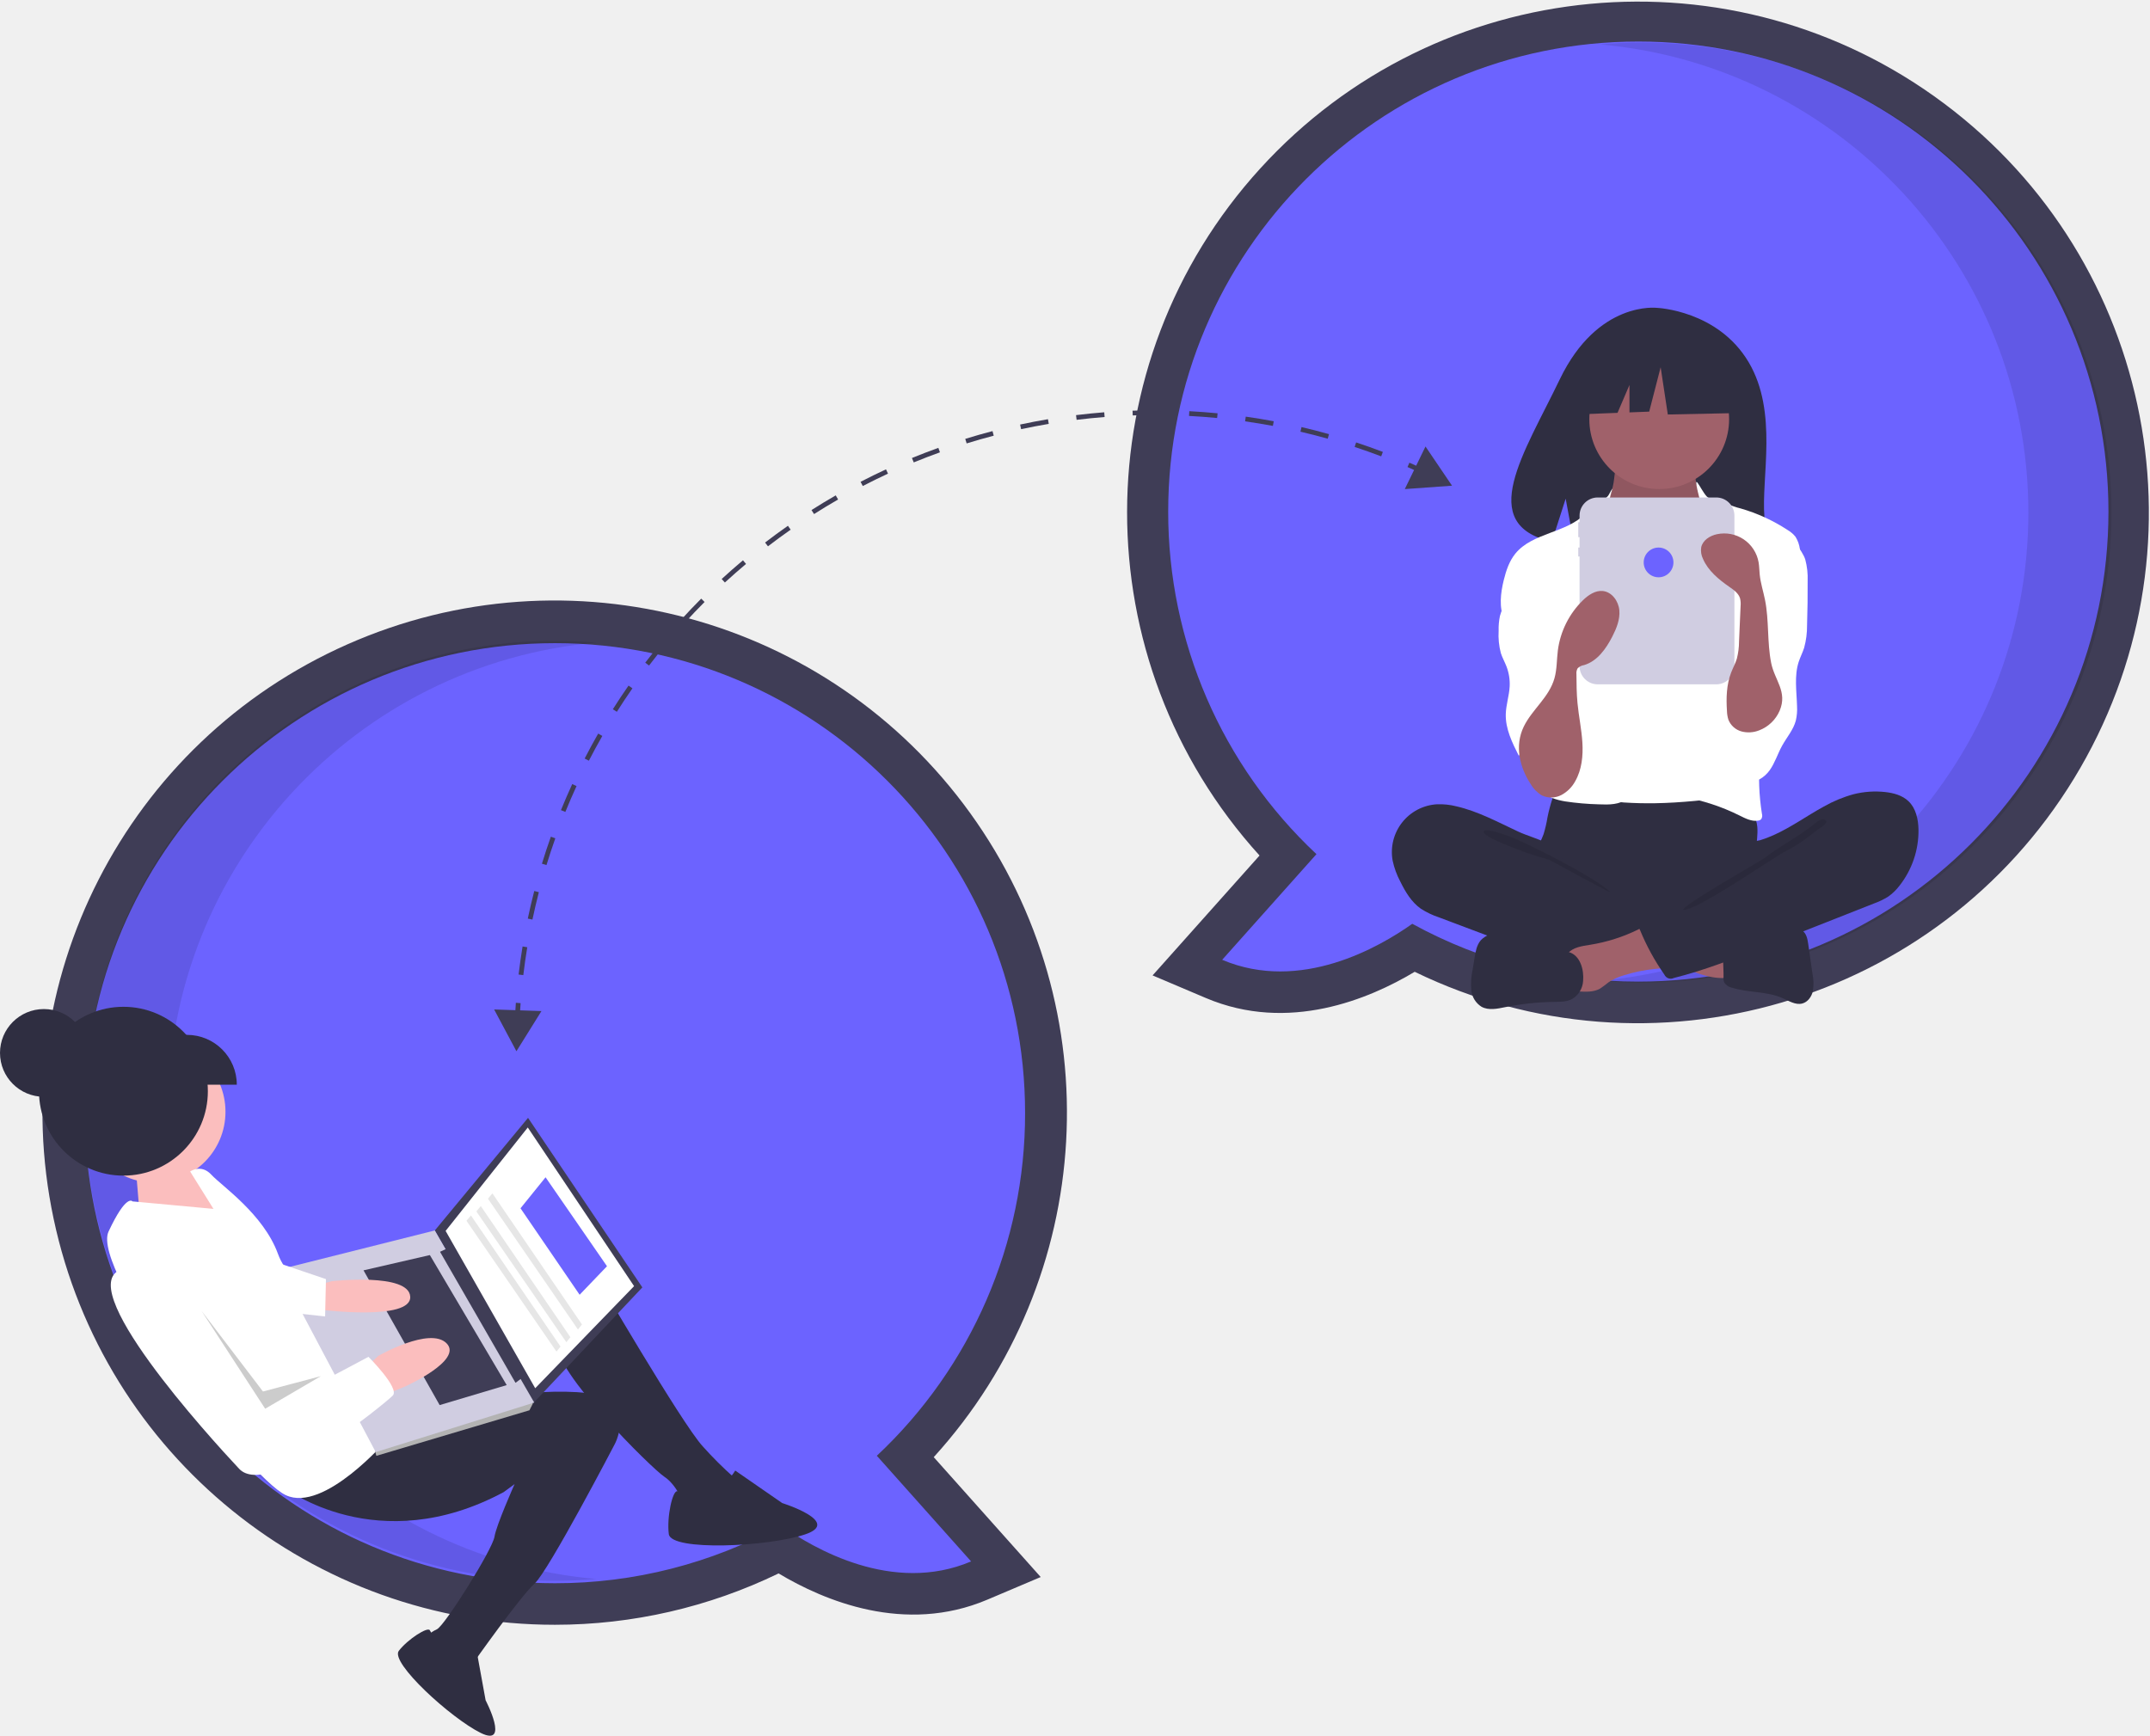
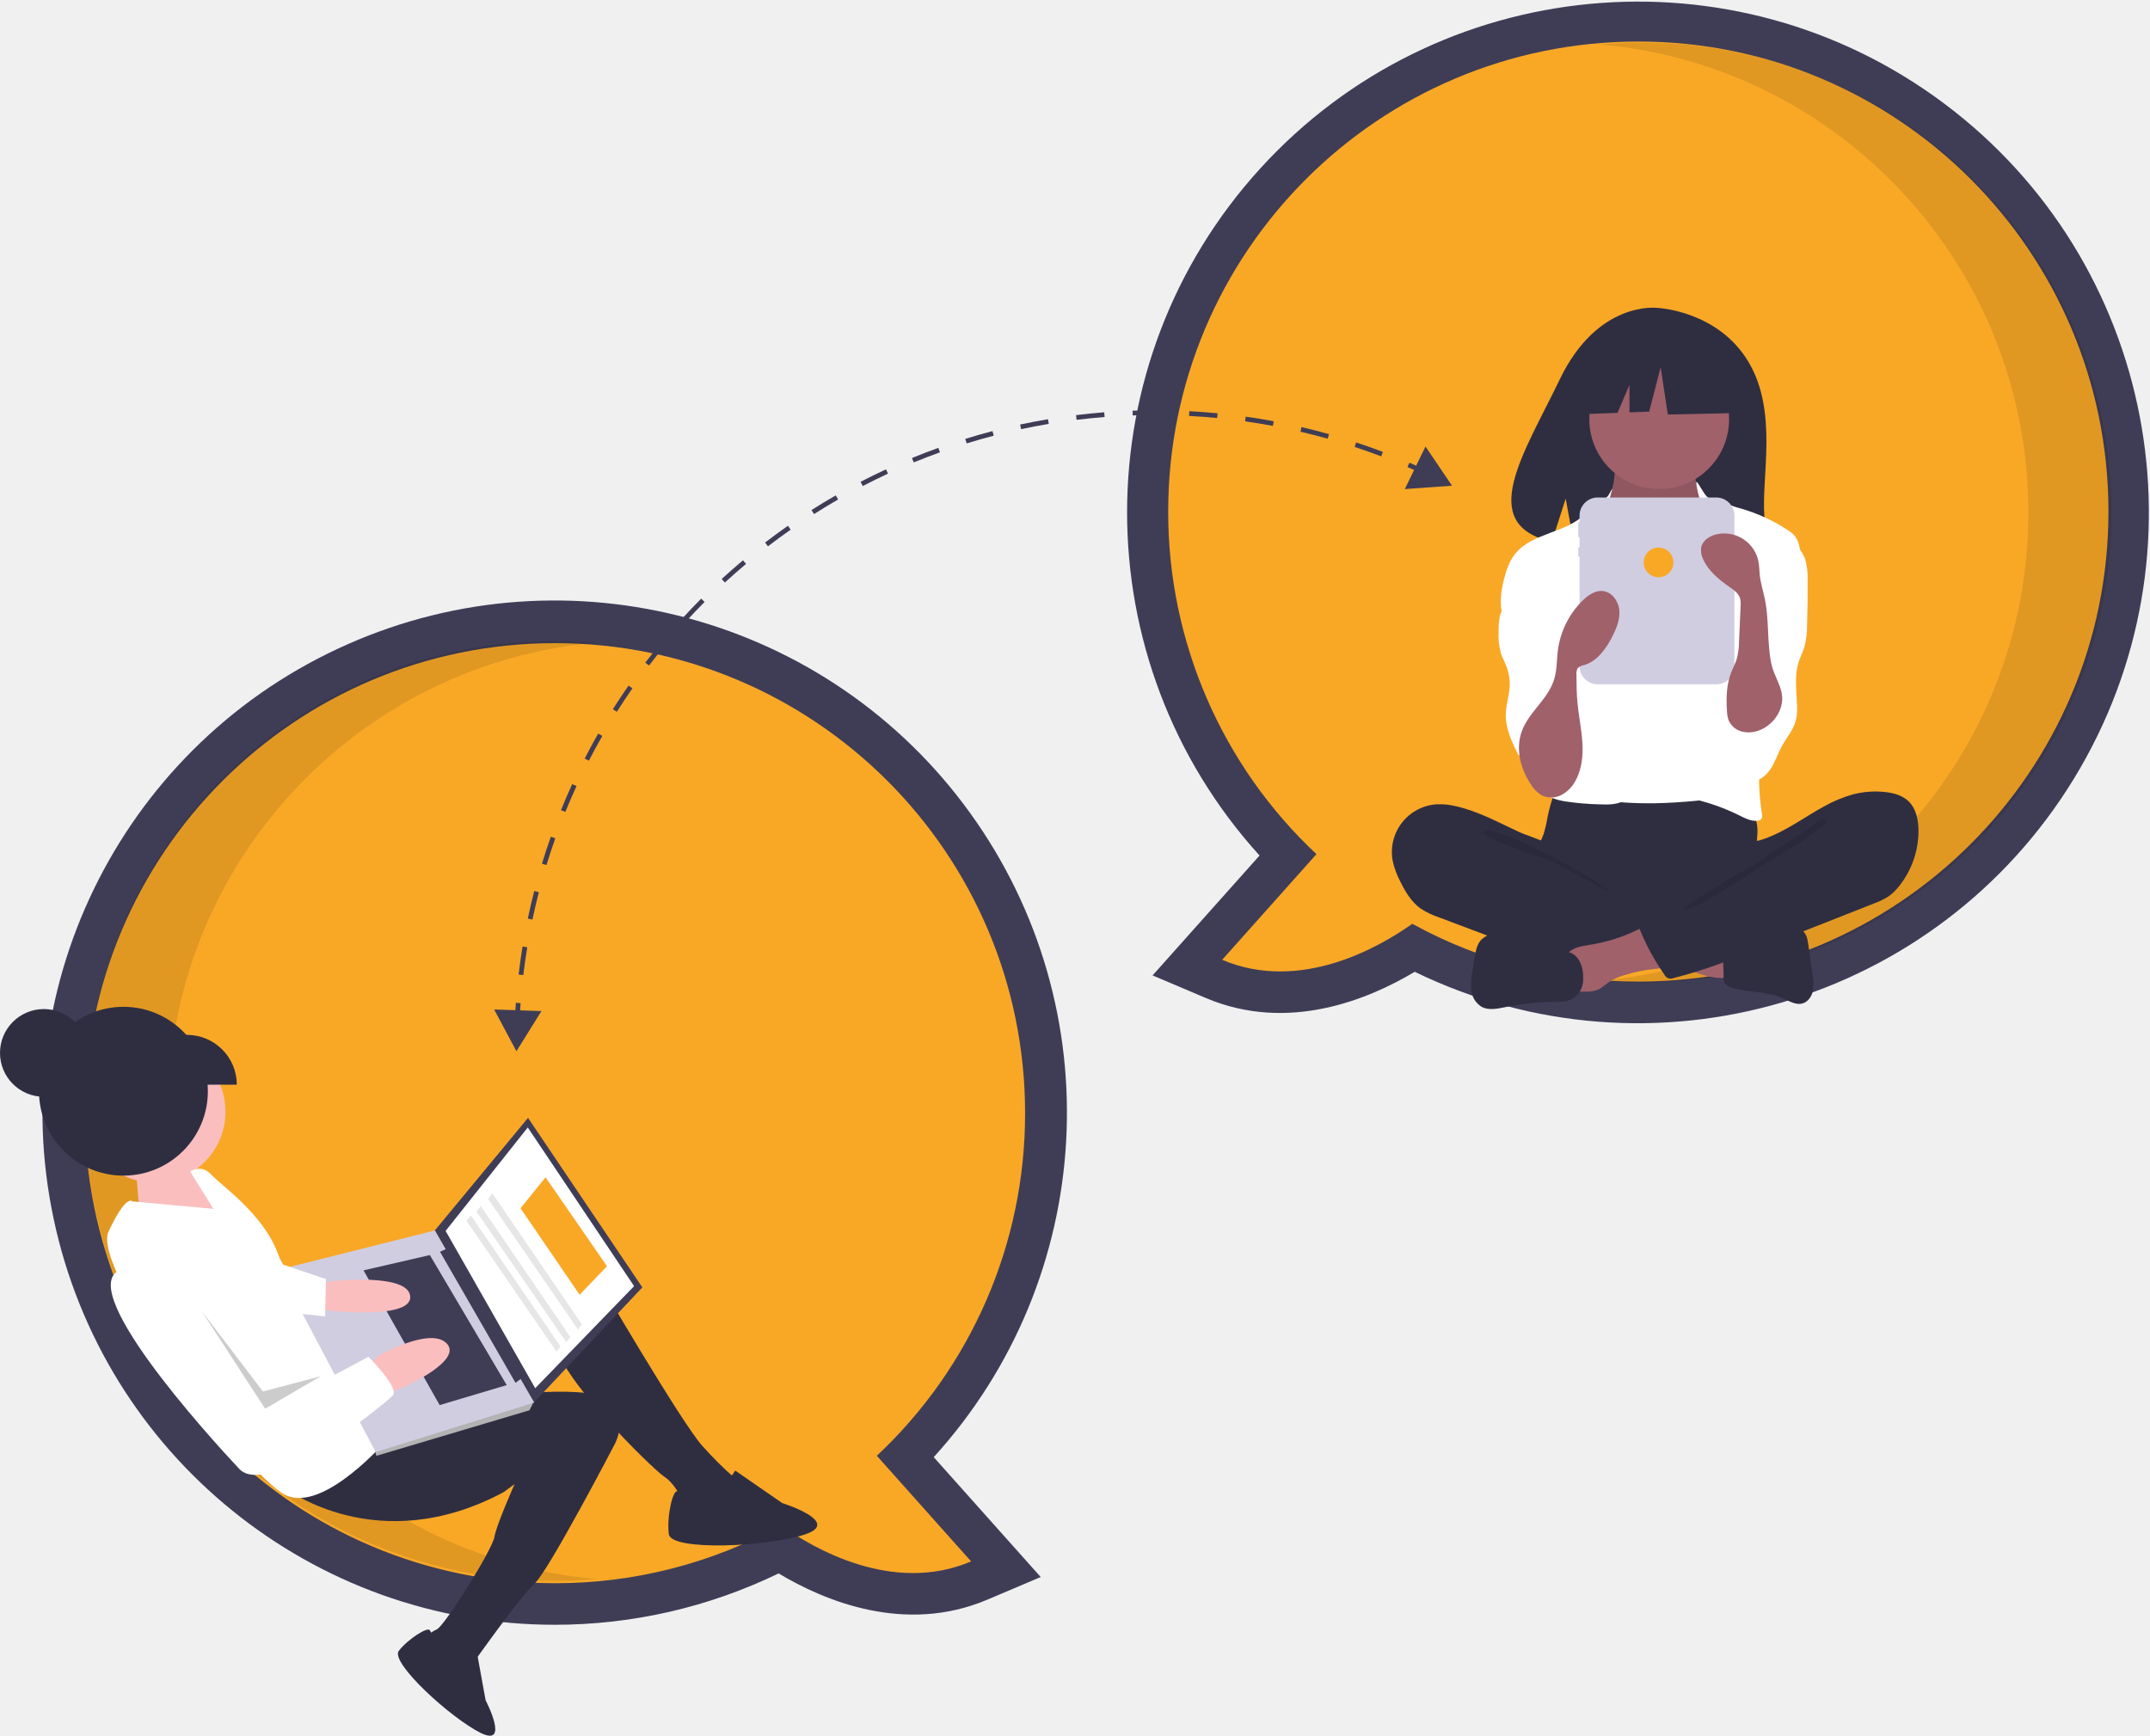
<svg xmlns="http://www.w3.org/2000/svg" data-name="Layer 1" width="883.929" height="713.746" viewBox="0 0 883.929 713.746">
  <path d="M739.66,492.741c-18.647,11.183-51.869,25.196-85.819,10.795l-21.946-9.309,43.978-49.299a210.034,210.034,0,1,1,63.787,47.813Zm-84.262-189.247A174.541,174.541,0,0,0,710.97,431.911l12.131,11.4-27.674,31.021c14.415-2.925,26.97-10.723,33.336-15.252l8.735-6.216,9.395,5.162a176.343,176.343,0,0,0,84.706,21.667c97.157,0,176.2-79.043,176.2-176.2,0-97.157-79.043-176.2-176.2-176.2S655.398,206.337,655.398,303.494Z" transform="translate(-158.0354 -93.12723)" fill="#3f3d56" />
-   <path d="M638.315,303.494c0-106.747,86.536-193.283,193.283-193.283s193.283,86.536,193.283,193.283S938.346,496.777,831.598,496.777A192.403,192.403,0,0,1,738.666,473c-13.361,9.506-45.955,28.468-78.154,14.809l38.759-43.448A192.735,192.735,0,0,1,638.315,303.494Z" transform="translate(-158.0354 -93.12723)" fill="#6c63ff" />
+   <path d="M638.315,303.494c0-106.747,86.536-193.283,193.283-193.283s193.283,86.536,193.283,193.283S938.346,496.777,831.598,496.777A192.403,192.403,0,0,1,738.666,473c-13.361,9.506-45.955,28.468-78.154,14.809l38.759-43.448A192.735,192.735,0,0,1,638.315,303.494Z" transform="translate(-158.0354 -93.12723)" fill="#f9a826" />
  <path d="M991.955,303.912c0-100.989-77.456-183.874-176.2-192.523,5.63-.493,11.325-.76,17.083-.76,106.747,0,193.283,86.536,193.283,193.283S939.585,497.196,832.838,497.196c-5.749,0-11.434-.27-17.056-.762C914.512,487.771,991.955,404.892,991.955,303.912Z" transform="translate(-158.0354 -93.12723)" opacity="0.1" style="isolation:isolate" />
  <path d="M386.198,761.252A210.59,210.59,0,1,1,541.923,692.32l43.978,49.299-21.946,9.309c-33.95,14.401-67.172.388-85.819-10.795A210.856,210.856,0,0,1,386.198,761.252Zm0-386.566c-97.157,0-176.2,79.043-176.2,176.2,0,97.157,79.043,176.2,176.2,176.2a176.343,176.343,0,0,0,84.706-21.667l9.395-5.162,8.735,6.215c6.366,4.529,18.921,12.327,33.336,15.252l-27.674-31.021,12.131-11.4a174.541,174.541,0,0,0,55.572-128.418C562.398,453.729,483.355,374.686,386.198,374.686Z" transform="translate(-158.0354 -93.12723)" fill="#3f3d56" />
-   <path d="M579.481,550.885c0-106.747-86.536-193.283-193.283-193.283S192.915,444.138,192.915,550.885s86.536,193.283,193.283,193.283a192.404,192.404,0,0,0,92.932-23.777c13.361,9.506,45.955,28.468,78.154,14.809L518.525,691.753A192.735,192.735,0,0,0,579.481,550.885Z" transform="translate(-158.0354 -93.12723)" fill="#6c63ff" />
+   <path d="M579.481,550.885c0-106.747-86.536-193.283-193.283-193.283S192.915,444.138,192.915,550.885s86.536,193.283,193.283,193.283a192.404,192.404,0,0,0,92.932-23.777c13.361,9.506,45.955,28.468,78.154,14.809L518.525,691.753A192.735,192.735,0,0,0,579.481,550.885Z" transform="translate(-158.0354 -93.12723)" fill="#f9a826" />
  <path d="M227.081,549.909c0-100.989,77.456-183.874,176.2-192.523-5.63-.493-11.325-.76-17.083-.76-106.747,0-193.283,86.536-193.283,193.283s86.536,193.283,193.283,193.283c5.749,0,11.434-.27,17.056-.762C304.523,733.768,227.081,650.889,227.081,549.909Z" transform="translate(-158.0354 -93.12723)" opacity="0.1" style="isolation:isolate" />
  <path d="M876.973,242.088c-12.646-21.368-37.666-22.364-37.666-22.364s-24.38-3.118-40.02,29.426c-14.577,30.334-34.696,59.621-3.239,66.722l5.682-17.685,3.519,19.002a123.082,123.082,0,0,0,13.459.23c33.688-1.088,65.771.318,64.738-11.77C882.074,289.578,889.141,262.648,876.973,242.088Z" transform="translate(-158.0354 -93.12723)" fill="#2f2e41" />
  <path d="M794.253,429.219a49.883,49.883,0,0,1-1.613,6.944c-.791,2.225-2.013,4.283-2.737,6.531-2.306,7.166.891,15.156,5.998,20.688a33.759,33.759,0,0,0,16.459,9.774,67.152,67.152,0,0,0,14.145,1.486c13.146.446,26.631.845,39.088-3.38a67.914,67.914,0,0,0,11.356-5.159,8.502,8.502,0,0,0,2.947-2.32,8.109,8.109,0,0,0,1.063-4.76c-.028-5.573-1.158-11.118-.89-16.684.149-3.083.726-6.164.442-9.238a17.043,17.043,0,0,0-13.025-14.681c-3.534-.759-7.199-.345-10.797.001a275.284,275.284,0,0,1-28.099,1.256c-9.586-.061-19.112-1.524-28.65-1.677-2.821-.045-2.764.824-3.662,3.554A66.496,66.496,0,0,0,794.253,429.219Z" transform="translate(-158.0354 -93.12723)" fill="#2f2e41" />
  <path d="M821.456,291.605c-.461,2.412-.959,4.912-2.408,6.894-1.668,2.281-4.387,3.584-6.181,5.766-2.7,3.285-2.855,7.908-2.866,12.16-.01,3.917.069,8.096,2.254,11.348a19.831,19.831,0,0,0,5.684,5.011c8.193,5.521,17.046,11.141,26.924,11.324,4.093.075,8.481-.982,11.174-4.064a16.778,16.778,0,0,0,2.705-4.827,64.095,64.095,0,0,0,4.537-19.512,22.911,22.911,0,0,0-.864-9.373c-1.2-3.346-3.626-6.099-5.23-9.271A20.638,20.638,0,0,1,855.198,284.849a1.318,1.318,0,0,0-.07-.885,1.289,1.289,0,0,0-1.062-.43l-19.586-1.41a42.625,42.625,0,0,1-5.438-.622c-1.056-.215-3.845-1.714-4.851-1.315C822.327,280.924,821.838,289.605,821.456,291.605Z" transform="translate(-158.0354 -93.12723)" fill="#a0616a" />
  <path d="M821.456,292.217c-.461,2.412-.959,4.912-2.408,6.894-1.668,2.28-4.387,3.584-6.181,5.766-2.7,3.285-2.855,7.908-2.866,12.16-.01,3.917.069,8.096,2.254,11.348A19.831,19.831,0,0,0,817.938,333.396c8.193,5.521,17.046,11.141,26.924,11.324,4.093.075,8.481-.982,11.174-4.064a16.777,16.777,0,0,0,2.705-4.827,64.095,64.095,0,0,0,4.537-19.512,22.911,22.911,0,0,0-.864-9.373c-1.2-3.346-3.626-6.099-5.23-9.271A20.638,20.638,0,0,1,855.198,285.46a1.318,1.318,0,0,0-.07-.885,1.289,1.289,0,0,0-1.062-.431l-19.586-1.41a42.623,42.623,0,0,1-5.438-.622c-1.056-.215-3.845-1.714-4.851-1.315C822.327,281.535,821.838,290.217,821.456,292.217Z" transform="translate(-158.0354 -93.12723)" opacity="0.1" />
  <circle cx="682.151" cy="172.37" r="28.735" fill="#a0616a" />
  <path d="M825.486,329.856a17.623,17.623,0,0,0,5.047,4.033,15.859,15.859,0,0,0,6.305,1.201c5.18.146,10.795-.803,14.398-4.527,4.645-4.8,4.492-12.543,8.133-18.143a4.041,4.041,0,0,1,1.173-1.283,3.803,3.803,0,0,1,1.995-.459c4.598-.043,8.604,2.939,12.219,5.781a16.095,16.095,0,0,1,4.301,4.381,14.849,14.849,0,0,1,1.45,4.441c1.794,8.757,2.375,17.711,2.951,26.631.318,4.927.637,9.859.613,14.796-.078,16.266-3.859,32.26-7.618,48.086-.484,2.039-1.147,4.318-3.002,5.295a7.402,7.402,0,0,1-2.619.639c-10.769,1.265-21.559,2.531-32.401,2.698q-6.346.098-12.687-.307a6.834,6.834,0,0,1-2.137-.373,6.027,6.027,0,0,1-2.33-1.979c-5.864-7.39-6.21-17.606-6.173-27.04q.137-34.597,2.472-69.138c.129-1.901.157-4.209-1.213-5.704A71.41,71.41,0,0,0,825.486,329.856Z" transform="translate(-158.0354 -93.12723)" fill="#fff" />
  <path d="M819.399,296.677c-.971,1.757-8.126,6.119-9.507,7.575-7.718,8.135-21.804,7.83-28.863,16.543-2.483,3.066-3.774,6.918-4.723,10.747-1.342,5.416-2.059,11.323.19,16.43,2.163,4.914,6.718,8.311,9.81,12.701,3.395,4.82,4.921,10.672,6.384,16.383,1.08,4.217,2.169,8.538,1.748,12.871-.478,4.926-2.862,9.436-4.269,14.181s-1.65,10.396,1.604,14.125c2.391,2.739,6.141,3.826,9.725,4.436a111.727,111.727,0,0,0,13.861,1.207c4.097.181,8.614.216,11.764-2.41,2.485-2.073,3.566-5.436,3.705-8.669s-.533-6.438-.954-9.646c-.437-3.326-.605-6.681-.745-10.033q-.945-22.559-.258-45.147a38.42,38.42,0,0,0-.457-9.368c-.879-4.028-3.056-7.628-4.872-11.329a42.873,42.873,0,0,1-4.753-22.648C819.338,296.566,822.853,290.426,819.399,296.677Z" transform="translate(-158.0354 -93.12723)" fill="#fff" />
  <path d="M859.751,297.289c1.478,1.519,6.501,2.02,8.382,2.999a29.368,29.368,0,0,0,5.51,1.908,71.532,71.532,0,0,1,19.356,8.884,11.747,11.747,0,0,1,3.237,2.796,12.816,12.816,0,0,1,1.791,5.056c.921,4.561,1.846,9.177,1.639,13.825-.22,4.934-1.706,9.713-3.18,14.427L890.976,364.797c-4.112,13.147-8.251,26.424-9.408,40.151a94.445,94.445,0,0,0,.848,22.804,2.704,2.704,0,0,1-.278,2.209,2.175,2.175,0,0,1-1.349.621c-2.659.416-5.232-.94-7.642-2.14a84.622,84.622,0,0,0-23.327-7.633,54.232,54.232,0,0,0,7.245-14.936,90.396,90.396,0,0,0,2.189-10.272l2.563-14.823a145.656,145.656,0,0,0,2.199-16.392,20.521,20.521,0,0,0-.357-6.175,29.956,29.956,0,0,0-2.341-5.569c-4.224-8.786-6.206-18.812-4.544-28.418.727-4.204,2.141-8.413,1.551-12.638-.567-4.062.022-7.22-1.02-11.24C853.025,283.838,856.97,294.43,859.751,297.289Z" transform="translate(-158.0354 -93.12723)" fill="#fff" />
  <path d="M780.956,334.687c-1.926,3.996-5.145,7.4-6.241,11.698a25.557,25.557,0,0,0-.544,6.114,29.043,29.043,0,0,0,.907,9.194c.612,1.895,1.606,3.643,2.323,5.502a19.948,19.948,0,0,1,1.307,8.151c-.193,3.849-1.501,7.585-1.603,11.438-.161,6.058,2.641,11.754,5.376,17.162A12.617,12.617,0,0,1,800.82,397.941a3.761,3.761,0,0,0,.827-2.741q.303-10.543.585-21.087c.296-10.871.578-21.887-1.923-32.471-1.129-4.778-2.886-9.538-6.107-13.245-1.696-1.952-7.453-7.092-10.237-4.906-1.252.983-.959,3.659-1.158,5.015A21.275,21.275,0,0,1,780.956,334.687Z" transform="translate(-158.0354 -93.12723)" fill="#fff" />
  <path d="M900.228,323.172a29.409,29.409,0,0,1,.983,8.845q.056,9.114-.242,18.226a33.977,33.977,0,0,1-1.184,9.227c-.622,1.955-1.581,3.789-2.224,5.738-1.925,5.841-.873,12.175-.708,18.322a20.819,20.819,0,0,1-.504,5.927c-1.016,3.811-3.745,6.89-5.65,10.343-1.809,3.28-2.901,6.956-5.062,10.015s-5.902,5.484-9.528,4.544c-2.747-.712-4.699-3.143-6.05-5.64a27.661,27.661,0,0,1-2.86-17.943c1.356-7.461,5.738-14.08,7.319-21.497,2.17-10.185-1.128-20.695-1.03-31.108a15.037,15.037,0,0,1,.655-4.822c.829-2.379,2.61-4.278,4.255-6.186a78.096,78.096,0,0,0,5.718-7.504c1.178-1.756,2.777-6.273,4.865-6.649C893.643,312.174,899.072,319.571,900.228,323.172Z" transform="translate(-158.0354 -93.12723)" fill="#fff" />
  <path d="M756.77,424.689a28.363,28.363,0,0,0-7.89-.839,19.691,19.691,0,0,0-18.282,23.213,33.074,33.074,0,0,0,3.126,8.543c2.092,4.246,4.602,8.483,8.475,11.204a33.011,33.011,0,0,0,7.48,3.56l20.401,7.685c3.001,1.131,6.003,2.261,9.034,3.31a176.701,176.701,0,0,0,47.185,9.38,51.092,51.092,0,0,0,14.65-.742,4.769,4.769,0,0,0,3-1.621,5.139,5.139,0,0,0,.67-2.214l1.255-8.788a7.361,7.361,0,0,0-.107-3.705c-.575-1.477-2.017-2.406-3.391-3.196-13.412-7.703-29.073-11.953-40.362-22.526-2.658-2.489-4.882-6.434-8.111-8.125-3.662-1.917-7.974-3.011-11.759-4.778C773.872,431.189,765.737,426.751,756.77,424.689Z" transform="translate(-158.0354 -93.12723)" fill="#2f2e41" />
  <path d="M777.137,436.538c7.211,2.26,37.655,17.914,42.874,23.379-.699.252-24.432-13.048-25.144-13.262A143.389,143.389,0,0,1,775.738,439.914c-1.237-.572-8.034-3.26-7.726-4.821C768.359,433.333,775.857,436.136,777.137,436.538Z" transform="translate(-158.0354 -93.12723)" opacity="0.1" />
  <path d="M867.098,495.305a1.694,1.694,0,0,0,1.143-.336,1.766,1.766,0,0,0,.357-1.315l-.034-11.973c-3.443-1.64-7.294-2.166-11.074-2.671L839.853,476.651c.405.054-2.758,7.597-2.273,8.604.855,1.775,7.387,3.348,9.231,4.186C853.22,492.353,859.88,495.556,867.098,495.305Z" transform="translate(-158.0354 -93.12723)" fill="#a0616a" />
  <path d="M811.76,481.639c-3.33.53-7.047.999-9.204,3.592-2.735,3.287-1.571,8.188-.266,12.26a3.975,3.975,0,0,0,4.637,3.317c3.037.192,6.269.343,8.923-1.147a39.106,39.106,0,0,0,3.466-2.576,22.223,22.223,0,0,1,6.373-2.913,64.441,64.441,0,0,1,12.792-2.636,19.895,19.895,0,0,0,5.039-.888,5.584,5.584,0,0,0,3.549-3.446c.615-2.176-.65-4.394-1.863-6.302a25.142,25.142,0,0,0-5.364-6.63c-3.286-2.553-4.912-.593-8.223,1.04A69.764,69.764,0,0,1,811.76,481.639Z" transform="translate(-158.0354 -93.12723)" fill="#a0616a" />
  <path d="M803.057,484.638l-21.145-6.25a27.988,27.988,0,0,0-7.869-1.525,9.446,9.446,0,0,0-7.226,2.922c-1.64,1.924-2.109,4.555-2.518,7.049l-.874,5.337a26.805,26.805,0,0,0-.49,8.196,9.062,9.062,0,0,0,4.201,6.752c2.926,1.596,6.512.817,9.778.149a106.454,106.454,0,0,1,20.038-2.149c2.531-.03,5.186.001,7.422-1.184a9.266,9.266,0,0,0,4.522-7.384C809.313,491.993,807.793,486.038,803.057,484.638Z" transform="translate(-158.0354 -93.12723)" fill="#2f2e41" />
  <path d="M875.41,479.192c2.741-.48,5.16-2.038,7.787-2.958,3.697-1.294,7.704-1.294,11.621-1.28a7.46,7.46,0,0,1,4.166.834c1.725,1.149,2.168,3.447,2.461,5.499l1.77,12.38a19.428,19.428,0,0,1,.145,7.014c-.519,2.294-2.083,4.506-4.36,5.098-2.765.719-5.476-1.047-8.086-2.208-6.525-2.9-14.11-2.159-20.914-4.326a4.687,4.687,0,0,1-3.13-2.238,5.093,5.093,0,0,1-.244-2.139c.117-3.979-.723-9.413.475-13.216C868.178,478.231,872.35,479.192,875.41,479.192Z" transform="translate(-158.0354 -93.12723)" fill="#2f2e41" />
  <path d="M920.157,419.706a36.719,36.719,0,0,1,12.935-.884c3.458.381,7.021,1.343,9.546,3.737,3.073,2.913,4.06,7.419,4.143,11.652a36.404,36.404,0,0,1-7.912,23.249,21.096,21.096,0,0,1-4.524,4.355,29.776,29.776,0,0,1-5.886,2.836l-45.687,18.02c-12.019,4.741-24.081,9.495-36.618,12.621a2.854,2.854,0,0,1-3.84-1.392,94.654,94.654,0,0,1-10.013-18.317,1.234,1.234,0,0,1,.546-1.946l32.315-18.567a32.674,32.674,0,0,0,6.577-4.532,16.329,16.329,0,0,0,3.377-4.701c.67-1.399.732-4.701,1.588-5.735.838-1.013,3.703-1.093,5.027-1.492a45.613,45.613,0,0,0,5.473-2.069c7.229-3.234,13.666-7.932,20.595-11.719A52.844,52.844,0,0,1,920.157,419.706Z" transform="translate(-158.0354 -93.12723)" fill="#2f2e41" />
  <path d="M901.838,433.572c-5.552,4.17-12.74,8.003-18.243,12.283-1.878,1.461-33.183,19.061-33.626,21.398,5.133.865,37.834-22.012,42.513-24.294s8.826-5.502,12.936-8.697c1.047-.814,5.486-3.262,2.479-4.172C906.203,429.577,903.088,432.739,901.838,433.572Z" transform="translate(-158.0354 -93.12723)" opacity="0.1" />
  <path d="M863.637,297.693H814.902a7.465,7.465,0,0,0-7.465,7.465v2.734h-.53v6.114h.53v4.28h-.53v3.668h.53V367.065a7.465,7.465,0,0,0,7.465,7.465h48.735a7.465,7.465,0,0,0,7.465-7.465V305.158A7.465,7.465,0,0,0,863.637,297.693Z" transform="translate(-158.0354 -93.12723)" fill="#d0cde1" />
  <polygon points="713.347 146.901 688.629 133.953 654.494 139.25 647.432 170.442 665.012 169.765 669.923 158.306 669.923 169.577 678.035 169.265 682.743 151.02 685.686 170.442 714.524 169.853 713.347 146.901" fill="#2f2e41" />
  <path d="M787.423,415.666a12.844,12.844,0,0,0,4.614,4.59,9.023,9.023,0,0,0,7.931-.213,13.961,13.961,0,0,0,5.724-5.739c2.686-4.744,3.243-10.42,2.907-15.861s-1.497-10.799-2.011-16.226c-.374-3.945-.404-7.914-.434-11.877a3.95,3.95,0,0,1,.499-2.402,4.716,4.716,0,0,1,2.65-1.323c5.422-1.611,9.02-6.693,11.6-11.726,1.723-3.361,3.221-7.035,2.889-10.797s-3.036-7.552-6.793-7.936c-3.097-.316-5.957,1.651-8.192,3.819A35.127,35.127,0,0,0,798.522,360.532c-.49,3.825-.35,7.754-1.39,11.468-2.221,7.929-9.172,12.79-12.636,19.925C780.679,399.785,782.786,408.71,787.423,415.666Z" transform="translate(-158.0354 -93.12723)" fill="#a0616a" />
  <path d="M889.703,385.375a14.984,14.984,0,0,1-8.403,8.074,11.606,11.606,0,0,1-7.305.447,8.1,8.1,0,0,1-5.351-4.787,12.895,12.895,0,0,1-.603-3.595c-.348-5.347-.213-10.857,1.729-15.851.749-1.926,1.759-3.753,2.35-5.733a28.752,28.752,0,0,0,.885-6.997l.638-14.589a9.494,9.494,0,0,0-.217-3.163c-.637-2.111-2.61-3.483-4.42-4.742-4.372-3.04-8.692-6.588-10.81-11.473a8.047,8.047,0,0,1-.747-4.752c.597-2.897,3.521-4.772,6.411-5.404a14.339,14.339,0,0,1,17.191,11.555c.286,1.646.282,3.328.449,4.991.355,3.527,1.475,6.927,2.175,10.401,1.725,8.559.831,17.407,2.537,25.964C887.64,372.877,893.019,377.546,889.703,385.375Z" transform="translate(-158.0354 -93.12723)" fill="#a0616a" />
-   <circle cx="681.886" cy="231.272" r="6.114" fill="#6c63ff" />
+   <circle cx="681.886" cy="231.272" r="6.114" fill="#f9a826" />
  <circle cx="18.037" cy="432.969" r="18.035" fill="#2f2e41" />
  <polygon points="83.411 486.51 74.327 477.68 56.086 483.346 57.838 504.467 95.344 502.725 83.822 487.069 83.411 486.51" fill="#fbbebe" />
  <circle cx="63.543" cy="457.171" r="29.158" fill="#fbbebe" />
  <path d="M402.592,617.061s35.821,61.559,44.346,70.8a154.739,154.739,0,0,0,12.935,12.892s-4.008,13.293-10.391,12.819a30.042,30.042,0,0,1-10.529-2.595s-2.849-7.385-7.818-10.624-45.568-43.18-44.619-55.946S402.592,617.061,402.592,617.061Z" transform="translate(-158.0354 -93.12723)" fill="#2f2e41" />
  <path d="M275.023,704.908s38.193,29.644,90.099,1.789l4.473-3.292s-7.549,16.982-8.249,21.586c-.812,5.338-20.466,36.61-23.673,38.108s-3.914,2.88-3.914,2.88l13.61,14.981,5.032-3.703s19.622-27.801,25.361-32.886S410.845,686.84,410.845,686.84s10.454-19.761-15.636-21.247-38.096,5.625-38.096,5.625l-46.304,7.356Z" transform="translate(-158.0354 -93.12723)" fill="#2f2e41" />
  <path d="M460.316,697.841l19.318,13.366s24.646,7.722,9.464,12.86-55.188,6.997-56.095-.092,1.578-18.249,3.574-17.638S452.425,710.544,460.316,697.841Z" transform="translate(-158.0354 -93.12723)" fill="#2f2e41" />
  <path d="M354.111,772.666l3.576,19.635s10.167,19.444-2.04,13.411-37.357-28.95-33.643-33.754,11.911-10.015,12.743-8.449S341.739,775.556,354.111,772.666Z" transform="translate(-158.0354 -93.12723)" fill="#2f2e41" />
  <path d="M317.275,685.019s-25.963,30.312-41.725,22.949-80.249-92.648-72.886-108.41S212.497,587.15,212.497,587.15l33.297,3.079-9.58-15.361s4.473-3.292,8.736,1.329,21.375,16.162,27.337,32.462,23.464,15.487,23.464,15.487Z" transform="translate(-158.0354 -93.12723)" fill="#fff" />
  <polygon points="264.085 529.388 219.08 577.161 178.764 505.981 217.091 459.674 264.085 529.388" fill="#3f3d56" />
  <polygon points="260.688 528.871 220.04 570.852 183.206 506.16 216.986 463.631 260.688 528.871" fill="#fff" />
  <polygon points="216.875 575.336 219.08 577.161 217.666 579.925 154.735 598.655 154.14 596.499 157.003 593.538 216.875 575.336" fill="#b3b3b3" />
  <polygon points="219.639 576.75 154.472 597.125 114.747 522.062 178.764 505.981 219.639 576.75" fill="#d0cde1" />
  <polygon points="214.733 566.569 211.937 568.626 180.907 514.748 184.114 513.25 214.733 566.569" fill="#3f3d56" />
  <polygon points="208.318 569.565 180.751 577.785 149.457 522.377 176.729 516.099 208.318 569.565" fill="#3f3d56" />
  <path d="M288.692,621.582l5.708-1.614s31.83-3.599,32.294,6.402-36.567,5.361-36.567,5.361l-4.938-6.71Z" transform="translate(-158.0354 -93.12723)" fill="#fbbebe" />
  <path d="M316.61,666.546l7.944-3.26s23.98-10.752,17.101-17.757-28.095,5.16-28.095,5.16l-4.062,3.851Z" transform="translate(-158.0354 -93.12723)" fill="#fbbebe" />
  <path d="M309.53,651.069s12.935,12.892,9.992,15.92-51.209,42.857-63.173,30.113-70.257-76.728-47.575-82.215,28.676,7.342,28.676,7.342l29.944,51.23Z" transform="translate(-158.0354 -93.12723)" fill="#fff" />
  <polygon points="112.763 518.781 134.011 525.986 133.664 541.326 111.192 538.901 112.763 518.781" fill="#fff" />
  <polygon points="131.914 565.887 109.021 579.287 82.865 539.06 108.113 572.197 131.914 565.887" opacity="0.2" />
  <circle cx="50.745" cy="448.718" r="34.712" fill="#2f2e41" />
-   <polygon points="238.3 532.417 213.995 496.862 224.298 484.108 249.553 520.688 238.3 532.417" fill="#6c63ff" />
+   <polygon points="238.3 532.417 213.995 496.862 224.298 484.108 249.553 520.688 238.3 532.417" fill="#f9a826" />
  <polygon points="237.615 546.712 200.613 492.919 202.438 490.714 239.267 544.634 237.615 546.712" fill="#e6e6e6" />
  <polygon points="232.847 551.945 195.845 498.152 197.67 495.947 234.499 549.868 232.847 551.945" fill="#e6e6e6" />
  <polygon points="228.785 555.796 191.783 502.003 193.608 499.798 230.437 553.719 228.785 555.796" fill="#e6e6e6" />
  <path d="M66.117,425.544h10.738a20.5,20.5,0,0,1,20.5,20.5v0a0,0,0,0,1,0,0H66.117a0,0,0,0,1,0,0V425.544A0,0,0,0,1,66.117,425.544Z" fill="#2f2e41" />
  <path d="M372.067,505.626l-1.947-.145c-.075,1.012-.13,2.03-.194,3.046l-8.738-.293,9.166,17.175,10.294-16.524-8.77-.294C371.941,507.603,371.993,506.612,372.067,505.626Z" transform="translate(-158.0354 -93.12723)" fill="#3f3d56" />
  <path d="M423.317,365.625l1.552,1.185c2.328-3.049,4.759-6.093,7.227-9.047l-1.499-1.252C428.111,359.488,425.662,362.554,423.317,365.625Z" transform="translate(-158.0354 -93.12723)" fill="#3f3d56" />
  <path d="M438.272,347.728l1.441,1.317c2.59-2.837,5.279-5.654,7.992-8.374L446.323,339.292C443.59,342.032,440.881,344.87,438.272,347.728Z" transform="translate(-158.0354 -93.12723)" fill="#3f3d56" />
  <path d="M454.736,331.219l1.32,1.439c2.833-2.601,5.757-5.17,8.693-7.636l-1.256-1.495C460.536,326.011,457.59,328.599,454.736,331.219Z" transform="translate(-158.0354 -93.12723)" fill="#3f3d56" />
  <path d="M409.991,384.779l1.65,1.043c2.052-3.246,4.207-6.494,6.404-9.653l-1.602-1.115C414.229,378.236,412.058,381.508,409.991,384.779Z" transform="translate(-158.0354 -93.12723)" fill="#3f3d56" />
  <path d="M472.579,316.227l1.189,1.548c3.051-2.342,6.189-4.644,9.328-6.84l-1.119-1.6C478.813,311.549,475.652,313.867,472.579,316.227Z" transform="translate(-158.0354 -93.12723)" fill="#3f3d56" />
  <path d="M398.406,405.043l1.736.892c1.759-3.42,3.619-6.848,5.528-10.186l-1.695-.97C402.051,398.143,400.178,401.596,398.406,405.043Z" transform="translate(-158.0354 -93.12723)" fill="#3f3d56" />
  <path d="M379.574,459.997l-1.89-.487c-.965,3.746-1.858,7.566-2.655,11.354l1.91.402C377.731,467.507,378.617,463.715,379.574,459.997Z" transform="translate(-158.0354 -93.12723)" fill="#3f3d56" />
  <path d="M491.665,302.867l1.048,1.647c3.236-2.059,6.563-4.074,9.889-5.989l-.974-1.692C498.276,298.763,494.925,300.793,491.665,302.867Z" transform="translate(-158.0354 -93.12723)" fill="#3f3d56" />
  <path d="M374.808,482.643l-1.927-.317c-.627,3.811-1.177,7.695-1.636,11.543l1.939.231C373.64,490.282,374.186,486.426,374.808,482.643Z" transform="translate(-158.0354 -93.12723)" fill="#3f3d56" />
  <path d="M388.661,426.266l1.808.735c1.448-3.563,2.996-7.144,4.603-10.642l-1.774-.815C391.679,419.069,390.119,422.677,388.661,426.266Z" transform="translate(-158.0354 -93.12723)" fill="#3f3d56" />
  <path d="M380.841,448.286l1.868.57c1.126-3.684,2.349-7.39,3.637-11.016l-1.84-.653C383.208,440.84,381.975,444.574,380.841,448.286Z" transform="translate(-158.0354 -93.12723)" fill="#3f3d56" />
  <path d="M623.732,263.954c3.828-.133,7.725-.185,11.58-.149l.017-1.952c-3.882-.036-7.809.017-11.664.15Z" transform="translate(-158.0354 -93.12723)" fill="#3f3d56" />
  <path d="M511.845,291.25l.898,1.733c3.409-1.766,6.899-3.478,10.374-5.088l-.821-1.771C518.796,287.745,515.279,289.47,511.845,291.25Z" transform="translate(-158.0354 -93.12723)" fill="#3f3d56" />
  <path d="M669.93,266.388c3.808.539,7.652,1.17,11.424,1.876l.358-1.919c-3.8-.711-7.672-1.347-11.51-1.89Z" transform="translate(-158.0354 -93.12723)" fill="#3f3d56" />
  <path d="M692.685,270.645c3.739.873,7.512,1.844,11.213,2.884l.528-1.88c-3.728-1.048-7.529-2.025-11.297-2.905Z" transform="translate(-158.0354 -93.12723)" fill="#3f3d56" />
  <path d="M714.969,276.91c3.645,1.203,7.317,2.505,10.911,3.871l.694-1.825c-3.622-1.377-7.319-2.689-10.992-3.9Z" transform="translate(-158.0354 -93.12723)" fill="#3f3d56" />
  <path d="M646.886,264.159c3.845.202,7.729.491,11.547.86l.189-1.943c-3.847-.372-7.761-.664-11.633-.867Z" transform="translate(-158.0354 -93.12723)" fill="#3f3d56" />
  <path d="M600.423,263.829l.238,1.938c3.805-.468,7.679-.858,11.514-1.16l-.153-1.947C608.158,262.964,604.256,263.357,600.423,263.829Z" transform="translate(-158.0354 -93.12723)" fill="#3f3d56" />
  <path d="M554.878,273.596l.578,1.865c3.669-1.136,7.413-2.204,11.129-3.176l-.494-1.888C562.347,271.375,558.574,272.451,554.878,273.596Z" transform="translate(-158.0354 -93.12723)" fill="#3f3d56" />
  <path d="M532.961,281.468l.741,1.806c3.55-1.457,7.175-2.851,10.777-4.145l-.66-1.837C540.19,278.596,536.537,280.001,532.961,281.468Z" transform="translate(-158.0354 -93.12723)" fill="#3f3d56" />
  <path d="M577.434,267.698l.409,1.909c3.751-.804,7.575-1.536,11.367-2.174l-.324-1.926C585.066,266.152,581.212,266.888,577.434,267.698Z" transform="translate(-158.0354 -93.12723)" fill="#3f3d56" />
  <path d="M755.01,292.853l-10.91-16.123-3.836,7.897c-.929-.415-1.852-.838-2.78-1.24l-.776,1.792c.906.392,1.801.803,2.702,1.205l-3.818,7.859Z" transform="translate(-158.0354 -93.12723)" fill="#3f3d56" />
</svg>
